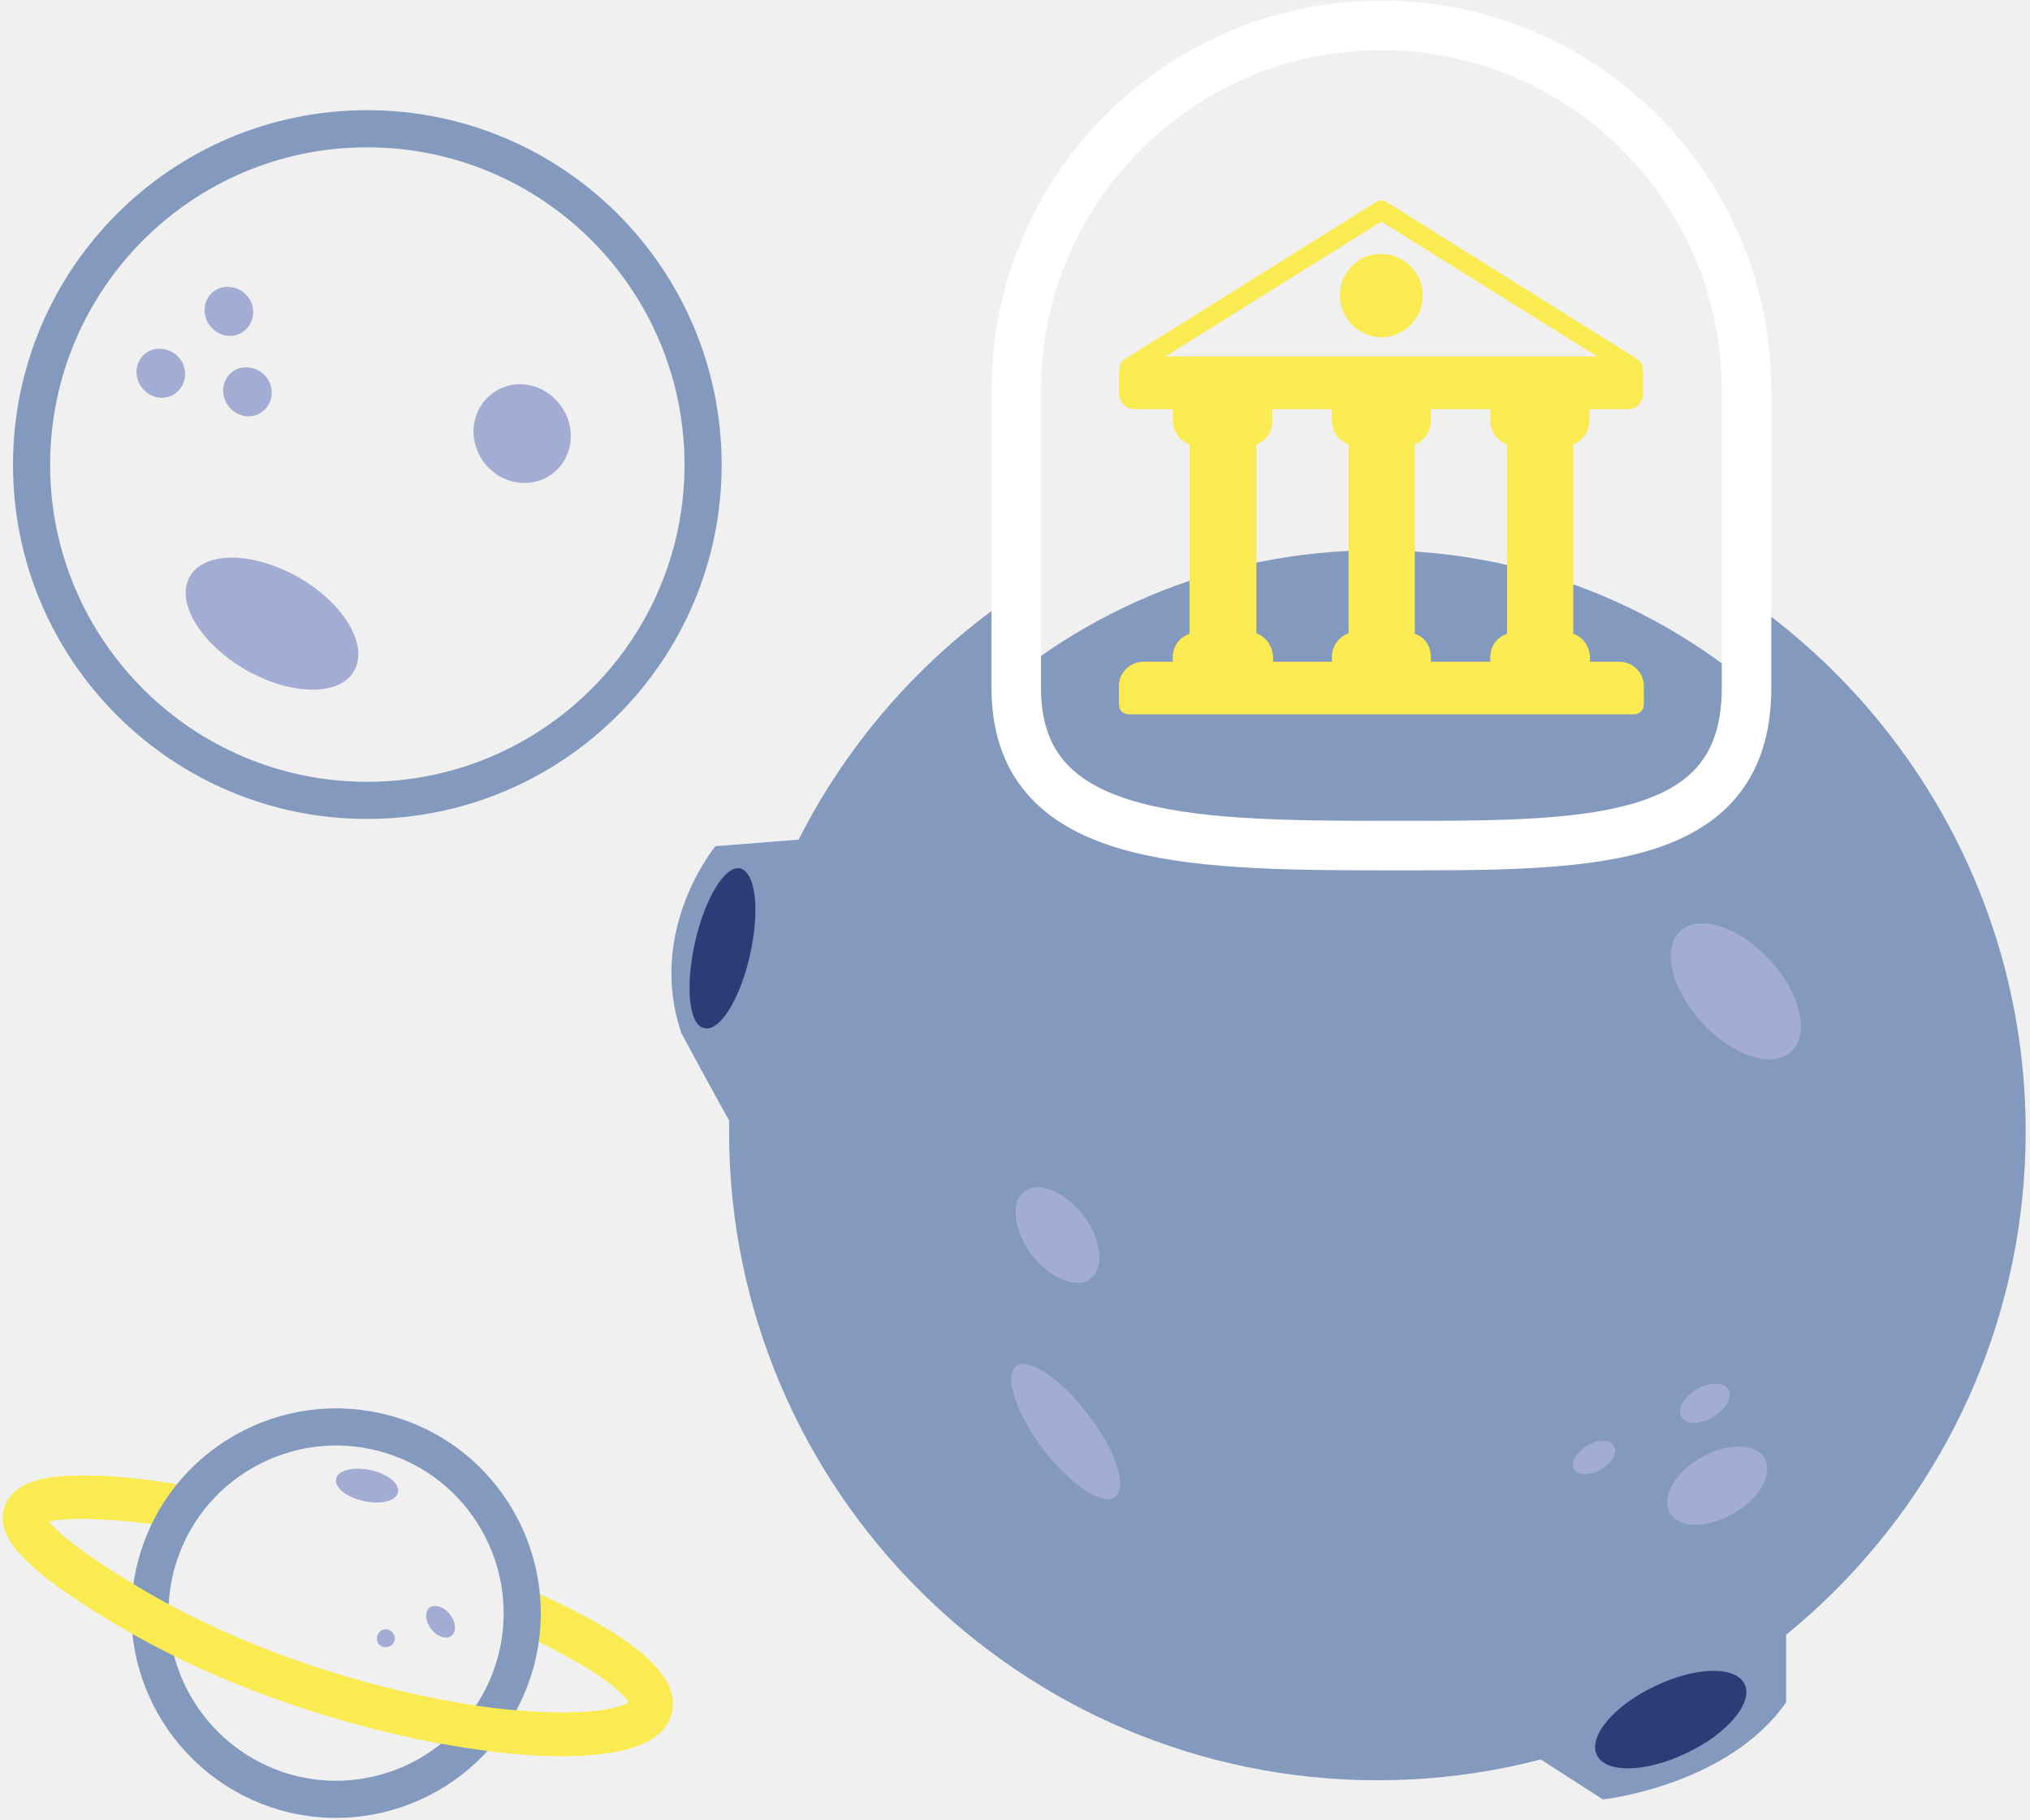
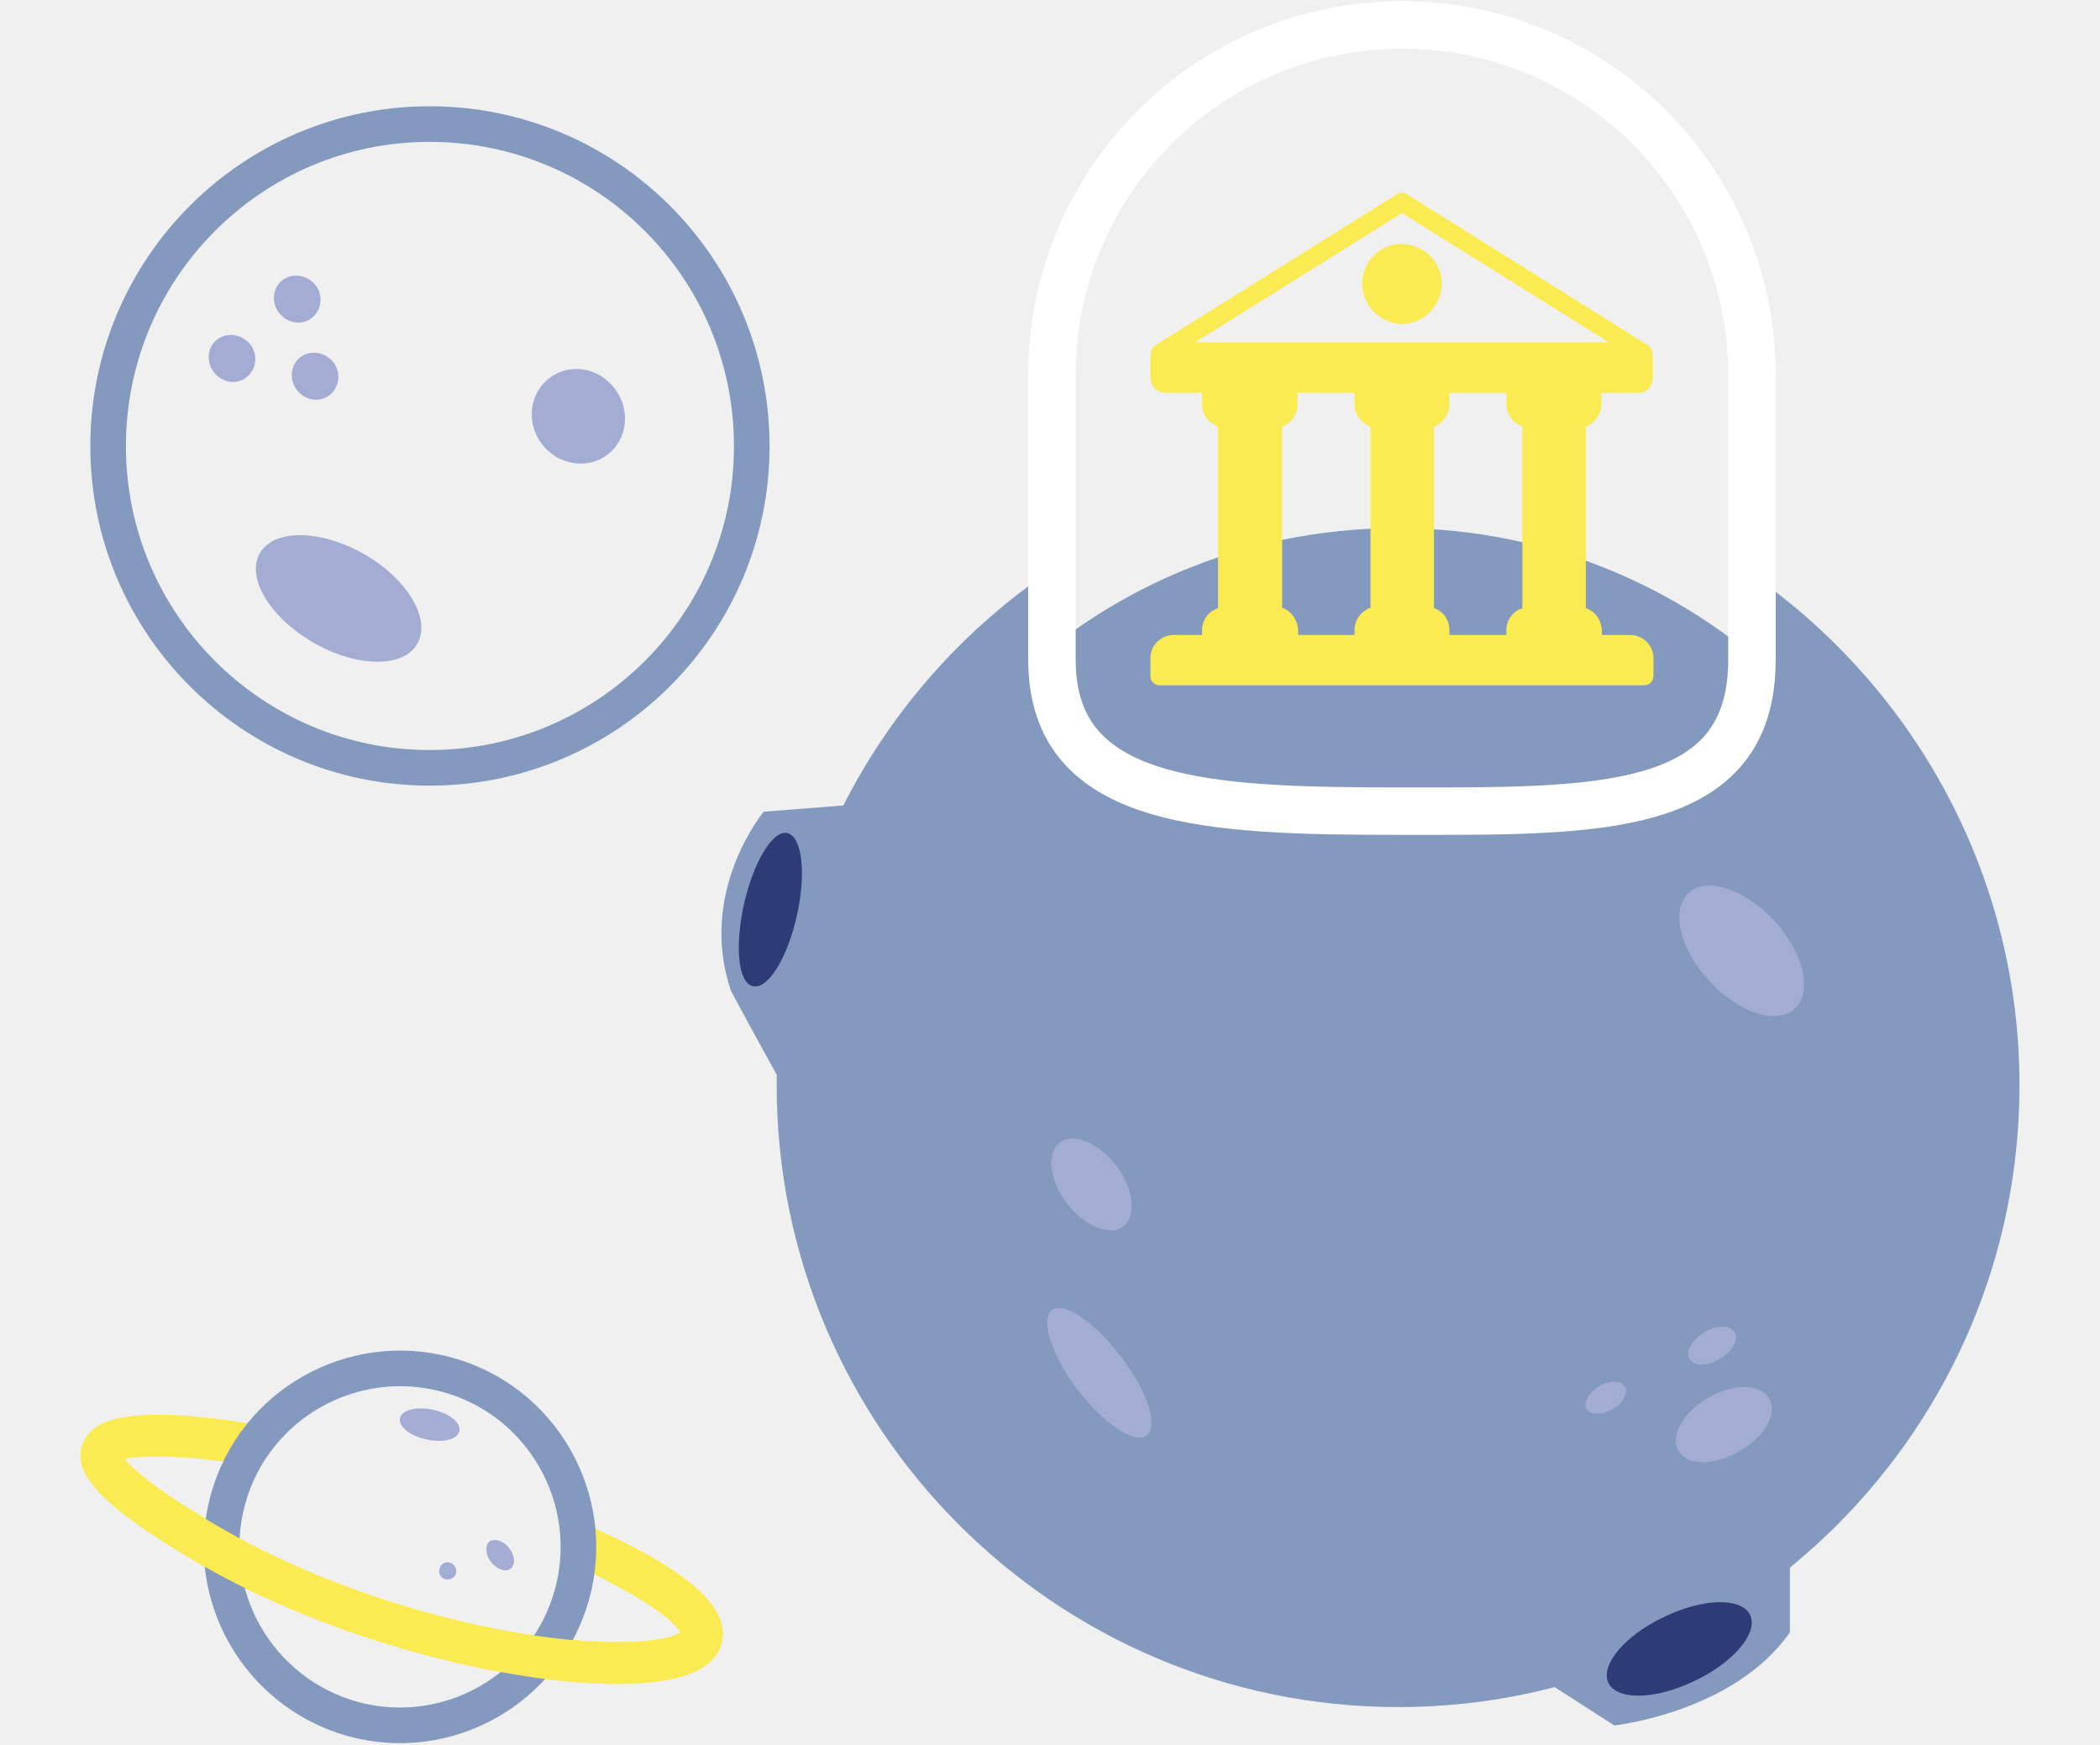
- <svg xmlns="http://www.w3.org/2000/svg" version="1.2" viewBox="0 0 328 294" width="328" height="294">
-   <style>.a{fill:#8399be}.b{fill:none;stroke:#8399be;stroke-miterlimit:10;stroke-width:6}.c{fill:#fbeb53}.d{fill:#a3acd3}.e{fill:none;stroke:#fff;stroke-miterlimit:10;stroke-width:8}.f{fill:#2d3c77}</style>
-   <path class="a" d="m316.8 183.3c0 52.2-42.3 94.5-94.4 94.5-52.2 0-94.5-42.3-94.5-94.5 0-52.1 42.3-94.4 94.5-94.4 52.1 0 94.4 42.3 94.4 94.4z" />
-   <path class="b" d="m113.6 75.1c0 29.9-24.3 54.2-54.3 54.2-29.9 0-54.2-24.3-54.2-54.2 0-30 24.3-54.3 54.2-54.3 30 0 54.3 24.3 54.3 54.3z" />
-   <path class="c" d="m90.8 283.7c-18.4 0-47.9-7.3-70.2-20.2-16.1-9.4-21.7-15.1-19.8-20.2 1.5-4 6.5-5.4 17-4.8 6.2 0.4 12.1 1.5 12.4 1.5l-1.2 6.9c-8.8-1.5-17.8-2-21.1-1.1 1.2 1.5 4.8 5 16.2 11.6 14.2 8.3 32.5 14.7 50 17.7 16.2 2.7 25.5 1.4 27.5-0.1-0.6-1-3.7-5.1-19.8-12.2l2.9-6.4c10.9 4.8 23.5 11.3 24 18.4 0.1 1.4-0.2 4.2-3.5 6.2-2.9 1.8-8 2.7-14.4 2.7z" />
-   <path class="b" d="m83.3 268.6c-4.4 16-21 25.4-37 21-16-4.5-25.4-21-21-37 4.4-16 21-25.4 37-21 16 4.4 25.4 21 21 37z" />
-   <path class="c" d="m108.7 274.8c-0.4-5.6-8.5-10.9-17.2-15.2-0.5 2.4-1.1 4.7-1.8 7 9.3 4.8 11.4 7.6 11.9 8.4-2 1.5-11.3 2.8-27.5 0.1-17.5-3-35.8-9.4-50-17.7-11.4-6.6-15-10.1-16.2-11.6 2.4-0.6 8-0.6 14.3 0.1-0.5-2 0.5-4.3 2.3-5.3 0.3-0.2 0.5-0.4 0.6-0.4q0.3-0.3 0.7-0.6 0-0.1 0.1-0.2c-2.2-0.3-5.1-0.7-8.1-0.9-10.5-0.6-15.5 0.8-17 4.8-1.9 5.1 3.7 10.8 19.8 20.2 22.3 12.9 51.8 20.2 70.2 20.2 6.4 0 11.5-0.9 14.4-2.7 3.3-2 3.6-4.8 3.5-6.2z" />
-   <path class="a" d="m282.9 97.2c-0.3 4.6-0.2 9.1-0.5 13.6q0 0.6-0.2 1.1c20.2 17 33.1 42.5 33.1 70.9 0 51.2-41.6 92.8-92.7 92.8-51.2 0-92.8-41.6-92.8-92.8 0-28.3 12.8-53.7 32.9-70.7q0-0.2 0-0.3c1.4-5.1 1.3-10.5 1.2-15.7-27.8 18.8-46.1 50.7-46.1 86.7 0 57.8 47 104.8 104.8 104.8 57.7 0 104.7-47 104.7-104.8 0-35.3-17.6-66.6-44.4-85.6z" />
-   <path class="d" d="m63.8 264.7c0 0.8-0.7 1.4-1.5 1.4-0.8 0-1.4-0.6-1.4-1.4 0-0.8 0.6-1.5 1.4-1.5 0.8 0 1.5 0.7 1.5 1.5z" />
-   <path class="d" d="m64.3 241.1c-0.3 1.4-2.8 2-5.5 1.4-2.8-0.6-4.8-2.2-4.5-3.6 0.3-1.4 2.8-2 5.6-1.4 2.8 0.6 4.7 2.2 4.4 3.6z" />
-   <path class="d" d="m72.7 260.8c1 1.3 1.1 2.8 0.2 3.5-0.8 0.6-2.3 0.1-3.3-1.2-0.9-1.2-1-2.8-0.2-3.4 0.9-0.6 2.4-0.1 3.3 1.1z" />
-   <path class="d" d="m57.2 108.4c-2.3 4.1-10.2 4-17.5-0.2-7.4-4.3-11.4-11-9-15.1 2.4-4.1 10.2-4 17.6 0.2 7.3 4.2 11.3 11 8.9 15.1z" />
-   <path class="d" d="m89.3 76.5c-3.4 2.6-8.4 1.8-11.1-1.8-2.7-3.6-2.1-8.5 1.3-11.1 3.4-2.6 8.3-1.8 11 1.8 2.7 3.5 2.2 8.5-1.2 11.1z" />
-   <path class="d" d="m28.4 63.5c-1.7 1.3-4.1 0.9-5.5-0.9-1.3-1.7-1.1-4.2 0.6-5.5 1.7-1.3 4.2-0.9 5.6 0.9 1.3 1.7 1 4.2-0.7 5.5z" />
-   <path class="d" d="m39.4 53.5c-1.7 1.3-4.1 0.9-5.5-0.9-1.3-1.7-1.1-4.2 0.6-5.5 1.7-1.3 4.2-0.9 5.6 0.9 1.3 1.7 1 4.2-0.7 5.5z" />
-   <path class="d" d="m42.4 66.5c-1.7 1.3-4.1 0.9-5.5-0.9-1.3-1.7-1.1-4.2 0.6-5.5 1.7-1.3 4.2-0.9 5.6 0.9 1.3 1.7 1 4.2-0.7 5.5z" />
-   <path class="a" d="m164.2 111.1h118c0 0 3.3 15.2-12.8 21-16.1 5.7-71.9 4.5-71.9 4.5l-20.2-3.3-8.1-7.4-5-5.3z" />
-   <path fill-rule="evenodd" class="c" d="m182.4 115.4c-0.9 0-1.6-0.7-1.6-1.5v-3.3c0.1-2.1 1.9-3.7 4-3.7h4.7v-0.8c0-1.7 1.1-3.2 2.7-3.7v-30.6c-1.6-0.6-2.7-2.1-2.7-3.8v-1.9h-6.1c-0.6 0-1.3-0.2-1.8-0.7-0.5-0.5-0.8-1.2-0.8-1.9v-3.2q0-0.3 0.1-0.6c-0.1-0.6 0.2-1.2 0.7-1.6l40.8-25.5c0.5-0.3 1.1-0.3 1.6 0l40.7 25.5c0.5 0.4 0.8 1 0.7 1.6q0.1 0.3 0.1 0.6v3.2c0 0.7-0.3 1.4-0.7 1.9-0.5 0.5-1.2 0.7-1.9 0.7h-6.1v1.9c0 1.7-1.1 3.2-2.6 3.8v30.6c1.6 0.5 2.6 2 2.7 3.7v0.8h4.7c2.1 0 3.9 1.6 4 3.7v3.2c0 0.9-0.7 1.6-1.6 1.6zm58.4-8.5v-0.8c0-1.7 1.1-3.2 2.7-3.7v-30.6c-1.6-0.6-2.7-2.1-2.7-3.8v-1.9h-9.6v1.9c0 1.7-1 3.2-2.6 3.8v30.6c1.6 0.5 2.6 2 2.6 3.7v0.8zm-25.6 0v-0.8c0-1.7 1.1-3.2 2.7-3.8v-30.5c-1.6-0.6-2.7-2.1-2.7-3.8v-1.9h-9.6v1.9c0 1.7-1 3.2-2.6 3.8v30.5c1.6 0.6 2.6 2.1 2.7 3.8v0.8zm-26.9-49.3h69.8l-34.9-21.8z" />
-   <path class="c" d="m223.2 54.5c2.7 0 5.1-1.7 6.2-4.2 1-2.5 0.5-5.4-1.5-7.3-1.9-1.9-4.8-2.5-7.3-1.5-2.5 1.1-4.1 3.5-4.1 6.2 0 3.7 3 6.7 6.7 6.8z" />
-   <path class="e" d="m223.2 136.6c-32.6 0-59-0.9-59-25.5v-48c0-32.6 26.4-59 59-59 32.6 0 59 26.4 59 59v48c0 26.2-26.4 25.5-59 25.5z" />
-   <path class="a" d="m132.1 135.4l-16.5 1.3c0 0-11.2 13.5-5.5 30.2 3.5 6.6 9.8 17.9 9.8 17.9" />
-   <path class="a" d="m243.9 281l15.1 9.7c0 0 20.2-2.2 29.6-15.7 0-13 0-17.2 0-17.2z" />
-   <path class="f" d="m112.3 152.2c-1.6 7.2-1 13.4 1.5 13.9 2.5 0.6 5.8-4.7 7.4-11.9 1.6-7.1 0.9-13.3-1.6-13.9-2.4-0.6-5.7 4.8-7.3 11.9z" />
-   <path class="d" d="m168.5 234.1c4.5 5.8 9.7 9.3 11.7 7.7 2-1.5 0.1-7.5-4.4-13.3-4.4-5.8-9.6-9.3-11.6-7.8-2 1.6-0.1 7.5 4.3 13.4z" />
-   <path class="d" d="m275 165.2c4.9 5.4 11.4 7.5 14.4 4.7 3.1-2.8 1.5-9.4-3.4-14.8-5-5.4-11.5-7.5-14.5-4.7-3 2.8-1.5 9.4 3.5 14.8z" />
-   <path class="d" d="m166.7 202.7c3 3.9 7.3 5.6 9.5 3.9 2.3-1.8 1.8-6.3-1.1-10.2-3-3.9-7.3-5.7-9.6-3.9-2.3 1.7-1.7 6.3 1.2 10.2z" />
-   <path class="d" d="m274.8 235.5c-4.2 2.4-6.4 6.4-5 8.9 1.4 2.5 6 2.6 10.3 0.1 4.2-2.4 6.5-6.4 5-8.9-1.4-2.5-6-2.6-10.3-0.1z" />
-   <path class="d" d="m274.2 224.4c-2.1 1.3-3.3 3.3-2.5 4.5 0.7 1.3 3 1.3 5.1 0 2.1-1.2 3.2-3.2 2.5-4.4-0.7-1.3-3-1.3-5.1-0.1z" />
-   <path class="d" d="m256.5 233.5c-1.8 1.1-2.8 2.8-2.2 3.8 0.6 1.1 2.6 1.1 4.4 0.1 1.8-1.1 2.7-2.8 2.1-3.8-0.6-1.1-2.5-1.1-4.3-0.1z" />
-   <path class="f" d="m267.4 272.4c-6.6 3.1-10.8 8.1-9.4 11.1 1.4 3 7.9 2.9 14.5-0.3 6.6-3.1 10.8-8.1 9.4-11.1-1.4-3-7.9-2.9-14.5 0.3z" />
+ <svg xmlns="http://www.w3.org/2000/svg" version="1.2" viewBox="0 0 354 294" width="354" height="294" id="svg543">
+   <defs id="defs547" />
+   <style id="style485">.a{fill:#8399be}.b{fill:none;stroke:#8399be;stroke-miterlimit:10;stroke-width:6}.c{fill:#fbeb53}.d{fill:#a3acd3}.e{fill:none;stroke:#fff;stroke-miterlimit:10;stroke-width:8}.f{fill:#2d3c77}</style>
+   <g id="g1225" transform="translate(13.12756,0.1104598)">
+     <path class="a" d="m 316.8,183.3 c 0,52.2 -42.3,94.5 -94.4,94.5 -52.2,0 -94.5,-42.3 -94.5,-94.5 0,-52.1 42.3,-94.4 94.5,-94.4 52.1,0 94.4,42.3 94.4,94.4 z" id="path487" />
+     <path class="b" d="m 113.6,75.1 c 0,29.9 -24.3,54.2 -54.3,54.2 -29.9,0 -54.2,-24.3 -54.2,-54.2 0,-30 24.3,-54.3 54.2,-54.3 30,0 54.3,24.3 54.3,54.3 z" id="path489" />
+     <path class="c" d="m 90.8,283.7 c -18.4,0 -47.9,-7.3 -70.2,-20.2 -16.1,-9.4 -21.7,-15.1 -19.8,-20.2 1.5,-4 6.5,-5.4 17,-4.8 6.2,0.4 12.1,1.5 12.4,1.5 l -1.2,6.9 c -8.8,-1.5 -17.8,-2 -21.1,-1.1 1.2,1.5 4.8,5 16.2,11.6 14.2,8.3 32.5,14.7 50,17.7 16.2,2.7 25.5,1.4 27.5,-0.1 -0.6,-1 -3.7,-5.1 -19.8,-12.2 l 2.9,-6.4 c 10.9,4.8 23.5,11.3 24,18.4 0.1,1.4 -0.2,4.2 -3.5,6.2 -2.9,1.8 -8,2.7 -14.4,2.7 z" id="path491" />
+     <path class="b" d="m 83.3,268.6 c -4.4,16 -21,25.4 -37,21 -16,-4.5 -25.4,-21 -21,-37 4.4,-16 21,-25.4 37,-21 16,4.4 25.4,21 21,37 z" id="path493" />
+     <path class="c" d="m 108.7,274.8 c -0.4,-5.6 -8.5,-10.9 -17.2,-15.2 -0.5,2.4 -1.1,4.7 -1.8,7 9.3,4.8 11.4,7.6 11.9,8.4 -2,1.5 -11.3,2.8 -27.5,0.1 -17.5,-3 -35.8,-9.4 -50,-17.7 -11.4,-6.6 -15,-10.1 -16.2,-11.6 2.4,-0.6 8,-0.6 14.3,0.1 -0.5,-2 0.5,-4.3 2.3,-5.3 0.3,-0.2 0.5,-0.4 0.6,-0.4 q 0.3,-0.3 0.7,-0.6 0,-0.1 0.1,-0.2 c -2.2,-0.3 -5.1,-0.7 -8.1,-0.9 -10.5,-0.6 -15.5,0.8 -17,4.8 -1.9,5.1 3.7,10.8 19.8,20.2 22.3,12.9 51.8,20.2 70.2,20.2 6.4,0 11.5,-0.9 14.4,-2.7 3.3,-2 3.6,-4.8 3.5,-6.2 z" id="path495" />
+     <path class="a" d="m 282.9,97.2 c -0.3,4.6 -0.2,9.1 -0.5,13.6 q 0,0.6 -0.2,1.1 c 20.2,17 33.1,42.5 33.1,70.9 0,51.2 -41.6,92.8 -92.7,92.8 -51.2,0 -92.8,-41.6 -92.8,-92.8 0,-28.3 12.8,-53.7 32.9,-70.7 q 0,-0.2 0,-0.3 c 1.4,-5.1 1.3,-10.5 1.2,-15.7 -27.8,18.8 -46.1,50.7 -46.1,86.7 0,57.8 47,104.8 104.8,104.8 57.7,0 104.7,-47 104.7,-104.8 0,-35.3 -17.6,-66.6 -44.4,-85.6 z" id="path497" />
+     <path class="d" d="m 63.8,264.7 c 0,0.8 -0.7,1.4 -1.5,1.4 -0.8,0 -1.4,-0.6 -1.4,-1.4 0,-0.8 0.6,-1.5 1.4,-1.5 0.8,0 1.5,0.7 1.5,1.5 z" id="path499" />
+     <path class="d" d="m 64.3,241.1 c -0.3,1.4 -2.8,2 -5.5,1.4 -2.8,-0.6 -4.8,-2.2 -4.5,-3.6 0.3,-1.4 2.8,-2 5.6,-1.4 2.8,0.6 4.7,2.2 4.4,3.6 z" id="path501" />
+     <path class="d" d="m 72.7,260.8 c 1,1.3 1.1,2.8 0.2,3.5 -0.8,0.6 -2.3,0.1 -3.3,-1.2 -0.9,-1.2 -1,-2.8 -0.2,-3.4 0.9,-0.6 2.4,-0.1 3.3,1.1 z" id="path503" />
+     <path class="d" d="m 57.2,108.4 c -2.3,4.1 -10.2,4 -17.5,-0.2 -7.4,-4.3 -11.4,-11 -9,-15.1 2.4,-4.1 10.2,-4 17.6,0.2 7.3,4.2 11.3,11 8.9,15.1 z" id="path505" />
+     <path class="d" d="m 89.3,76.5 c -3.4,2.6 -8.4,1.8 -11.1,-1.8 -2.7,-3.6 -2.1,-8.5 1.3,-11.1 3.4,-2.6 8.3,-1.8 11,1.8 2.7,3.5 2.2,8.5 -1.2,11.1 z" id="path507" />
+     <path class="d" d="m 28.4,63.5 c -1.7,1.3 -4.1,0.9 -5.5,-0.9 -1.3,-1.7 -1.1,-4.2 0.6,-5.5 1.7,-1.3 4.2,-0.9 5.6,0.9 1.3,1.7 1,4.2 -0.7,5.5 z" id="path509" />
+     <path class="d" d="m 39.4,53.5 c -1.7,1.3 -4.1,0.9 -5.5,-0.9 -1.3,-1.7 -1.1,-4.2 0.6,-5.5 1.7,-1.3 4.2,-0.9 5.6,0.9 1.3,1.7 1,4.2 -0.7,5.5 z" id="path511" />
+     <path class="d" d="m 42.4,66.5 c -1.7,1.3 -4.1,0.9 -5.5,-0.9 -1.3,-1.7 -1.1,-4.2 0.6,-5.5 1.7,-1.3 4.2,-0.9 5.6,0.9 1.3,1.7 1,4.2 -0.7,5.5 z" id="path513" />
+     <path class="a" d="m 164.2,111.1 h 118 c 0,0 3.3,15.2 -12.8,21 -16.1,5.7 -71.9,4.5 -71.9,4.5 l -20.2,-3.3 -8.1,-7.4 -5,-5.3 z" id="path515" />
+     <path fill-rule="evenodd" class="c" d="m 182.4,115.4 c -0.9,0 -1.6,-0.7 -1.6,-1.5 v -3.3 c 0.1,-2.1 1.9,-3.7 4,-3.7 h 4.7 v -0.8 c 0,-1.7 1.1,-3.2 2.7,-3.7 V 71.8 c -1.6,-0.6 -2.7,-2.1 -2.7,-3.8 v -1.9 h -6.1 c -0.6,0 -1.3,-0.2 -1.8,-0.7 -0.5,-0.5 -0.8,-1.2 -0.8,-1.9 v -3.2 q 0,-0.3 0.1,-0.6 c -0.1,-0.6 0.2,-1.2 0.7,-1.6 l 40.8,-25.5 c 0.5,-0.3 1.1,-0.3 1.6,0 l 40.7,25.5 c 0.5,0.4 0.8,1 0.7,1.6 q 0.1,0.3 0.1,0.6 v 3.2 c 0,0.7 -0.3,1.4 -0.7,1.9 -0.5,0.5 -1.2,0.7 -1.9,0.7 h -6.1 V 68 c 0,1.7 -1.1,3.2 -2.6,3.8 v 30.6 c 1.6,0.5 2.6,2 2.7,3.7 v 0.8 h 4.7 c 2.1,0 3.9,1.6 4,3.7 v 3.2 c 0,0.9 -0.7,1.6 -1.6,1.6 z m 58.4,-8.5 v -0.8 c 0,-1.7 1.1,-3.2 2.7,-3.7 V 71.8 c -1.6,-0.6 -2.7,-2.1 -2.7,-3.8 v -1.9 h -9.6 V 68 c 0,1.7 -1,3.2 -2.6,3.8 v 30.6 c 1.6,0.5 2.6,2 2.6,3.7 v 0.8 z m -25.6,0 v -0.8 c 0,-1.7 1.1,-3.2 2.7,-3.8 V 71.8 c -1.6,-0.6 -2.7,-2.1 -2.7,-3.8 v -1.9 h -9.6 V 68 c 0,1.7 -1,3.2 -2.6,3.8 v 30.5 c 1.6,0.6 2.6,2.1 2.7,3.8 v 0.8 z M 188.3,57.6 h 69.8 L 223.2,35.8 Z" id="path517" />
+     <path class="c" d="m 223.2,54.5 c 2.7,0 5.1,-1.7 6.2,-4.2 1,-2.5 0.5,-5.4 -1.5,-7.3 -1.9,-1.9 -4.8,-2.5 -7.3,-1.5 -2.5,1.1 -4.1,3.5 -4.1,6.2 0,3.7 3,6.7 6.7,6.8 z" id="path519" />
+     <path class="e" d="m 223.2,136.6 c -32.6,0 -59,-0.9 -59,-25.5 v -48 c 0,-32.6 26.4,-59 59,-59 32.6,0 59,26.4 59,59 v 48 c 0,26.2 -26.4,25.5 -59,25.5 z" id="path521" />
+     <path class="a" d="m 132.1,135.4 -16.5,1.3 c 0,0 -11.2,13.5 -5.5,30.2 3.5,6.6 9.8,17.9 9.8,17.9" id="path523" />
+     <path class="a" d="m 243.9,281 15.1,9.7 c 0,0 20.2,-2.2 29.6,-15.7 0,-13 0,-17.2 0,-17.2 z" id="path525" />
+     <path class="f" d="m 112.3,152.2 c -1.6,7.2 -1,13.4 1.5,13.9 2.5,0.6 5.8,-4.7 7.4,-11.9 1.6,-7.1 0.9,-13.3 -1.6,-13.9 -2.4,-0.6 -5.7,4.8 -7.3,11.9 z" id="path527" />
+     <path class="d" d="m 168.5,234.1 c 4.5,5.8 9.7,9.3 11.7,7.7 2,-1.5 0.1,-7.5 -4.4,-13.3 -4.4,-5.8 -9.6,-9.3 -11.6,-7.8 -2,1.6 -0.1,7.5 4.3,13.4 z" id="path529" />
+     <path class="d" d="m 275,165.2 c 4.9,5.4 11.4,7.5 14.4,4.7 3.1,-2.8 1.5,-9.4 -3.4,-14.8 -5,-5.4 -11.5,-7.5 -14.5,-4.7 -3,2.8 -1.5,9.4 3.5,14.8 z" id="path531" />
+     <path class="d" d="m 166.7,202.7 c 3,3.9 7.3,5.6 9.5,3.9 2.3,-1.8 1.8,-6.3 -1.1,-10.2 -3,-3.9 -7.3,-5.7 -9.6,-3.9 -2.3,1.7 -1.7,6.3 1.2,10.2 z" id="path533" />
+     <path class="d" d="m 274.8,235.5 c -4.2,2.4 -6.4,6.4 -5,8.9 1.4,2.5 6,2.6 10.3,0.1 4.2,-2.4 6.5,-6.4 5,-8.9 -1.4,-2.5 -6,-2.6 -10.3,-0.1 z" id="path535" />
+     <path class="d" d="m 274.2,224.4 c -2.1,1.3 -3.3,3.3 -2.5,4.5 0.7,1.3 3,1.3 5.1,0 2.1,-1.2 3.2,-3.2 2.5,-4.4 -0.7,-1.3 -3,-1.3 -5.1,-0.1 z" id="path537" />
+     <path class="d" d="m 256.5,233.5 c -1.8,1.1 -2.8,2.8 -2.2,3.8 0.6,1.1 2.6,1.1 4.4,0.1 1.8,-1.1 2.7,-2.8 2.1,-3.8 -0.6,-1.1 -2.5,-1.1 -4.3,-0.1 z" id="path539" />
+     <path class="f" d="m 267.4,272.4 c -6.6,3.1 -10.8,8.1 -9.4,11.1 1.4,3 7.9,2.9 14.5,-0.3 6.6,-3.1 10.8,-8.1 9.4,-11.1 -1.4,-3 -7.9,-2.9 -14.5,0.3 z" id="path541" />
+   </g>
</svg>
